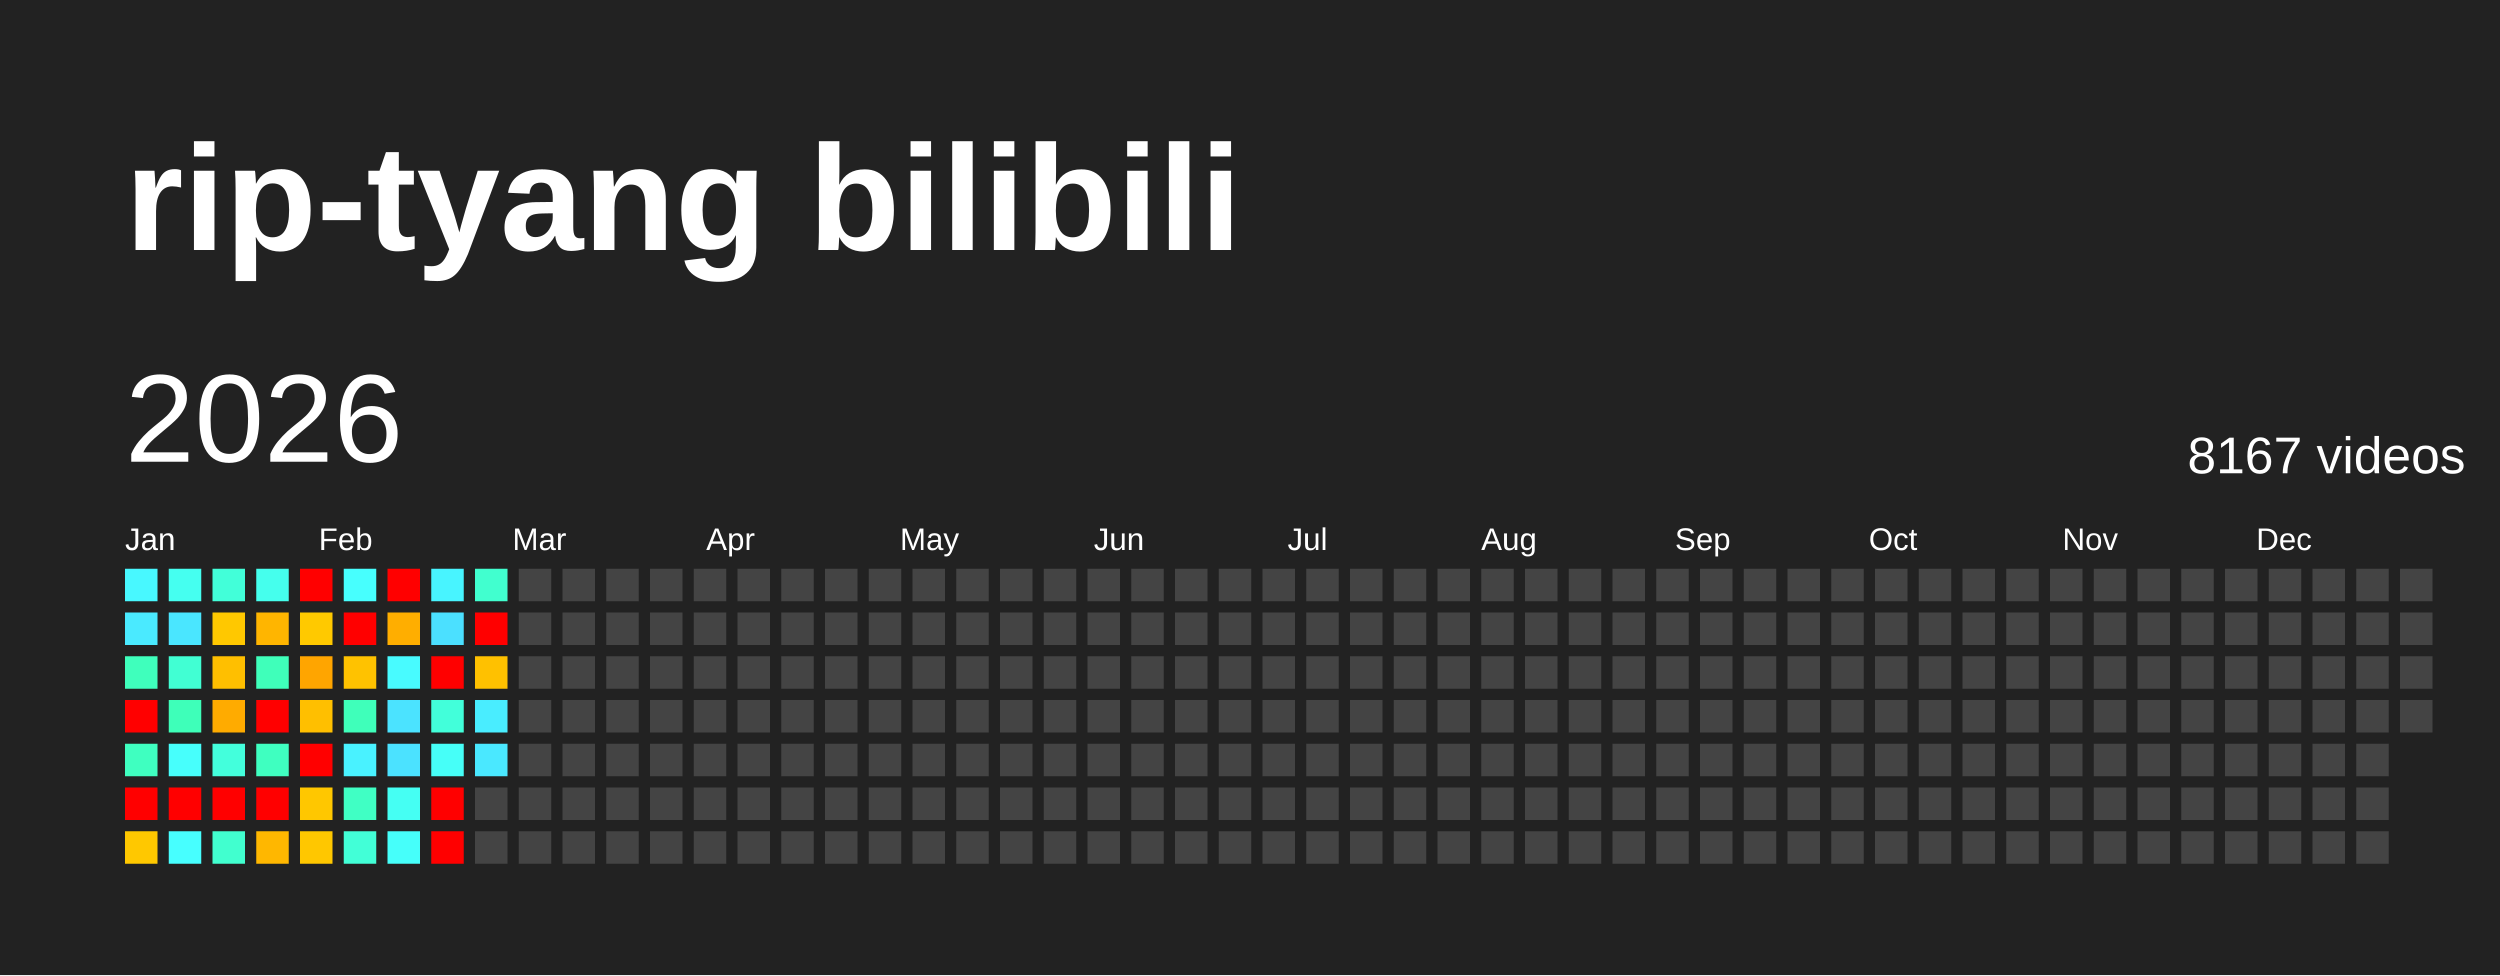
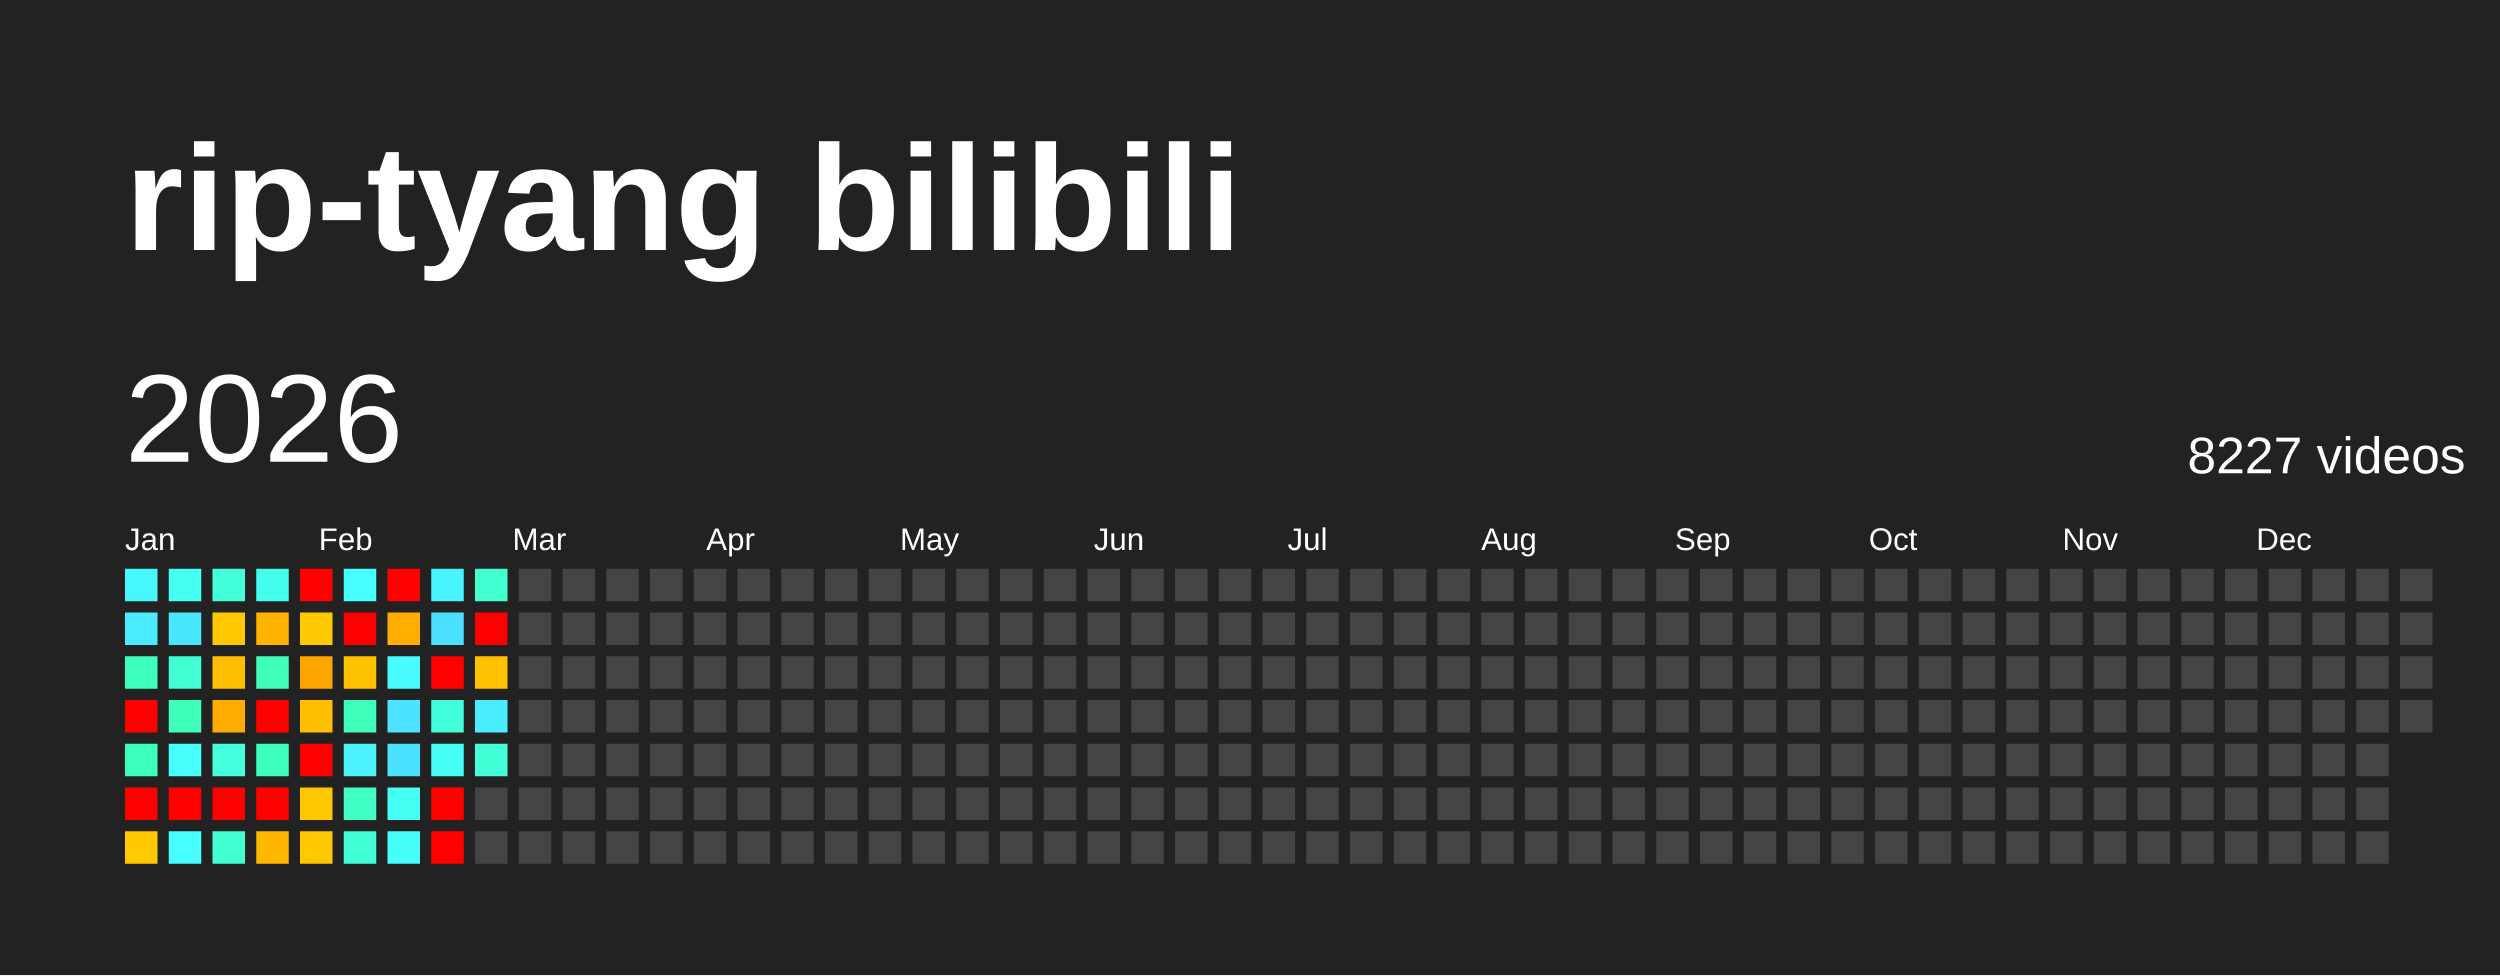
<svg xmlns="http://www.w3.org/2000/svg" baseProfile="full" height="78mm" version="1.1" viewBox="0,0,200,78" width="200mm">
  <defs />
  <rect fill="#222222" height="78" width="200" x="0" y="0" />
  <text fill="#FFFFFF" style="font-size:12px; font-family:Arial; font-weight:bold;" x="10" y="20">rip-tyang bilibili</text>
  <text dominant-baseline="hanging" fill="#FFFFFF" style="font-size:10.0px; font-family:Arial;" x="10" y="30">2026</text>
-   <text dominant-baseline="hanging" fill="#FFFFFF" style="font-size:4.125px; font-family:Arial;" x="175" y="35">8167 videos</text>
+   <text dominant-baseline="hanging" fill="#FFFFFF" style="font-size:4.125px; font-family:Arial;" x="175" y="35">8227 videos</text>
  <text fill="#FFFFFF" style="font-size:2.5px; font-family:Arial" x="10.0" y="44">Jan</text>
  <text fill="#FFFFFF" style="font-size:2.5px; font-family:Arial" x="25.5" y="44">Feb</text>
  <text fill="#FFFFFF" style="font-size:2.5px; font-family:Arial" x="41.0" y="44">Mar</text>
  <text fill="#FFFFFF" style="font-size:2.5px; font-family:Arial" x="56.5" y="44">Apr</text>
  <text fill="#FFFFFF" style="font-size:2.5px; font-family:Arial" x="72.0" y="44">May</text>
  <text fill="#FFFFFF" style="font-size:2.5px; font-family:Arial" x="87.5" y="44">Jun</text>
  <text fill="#FFFFFF" style="font-size:2.5px; font-family:Arial" x="103.0" y="44">Jul</text>
  <text fill="#FFFFFF" style="font-size:2.5px; font-family:Arial" x="118.5" y="44">Aug</text>
  <text fill="#FFFFFF" style="font-size:2.5px; font-family:Arial" x="134.0" y="44">Sep</text>
  <text fill="#FFFFFF" style="font-size:2.5px; font-family:Arial" x="149.5" y="44">Oct</text>
  <text fill="#FFFFFF" style="font-size:2.5px; font-family:Arial" x="165.0" y="44">Nov</text>
  <text fill="#FFFFFF" style="font-size:2.5px; font-family:Arial" x="180.5" y="44">Dec</text>
  <rect fill="#48f8ff" height="2.6" width="2.6" x="10.0" y="45.5" />
  <rect fill="#4aeaff" height="2.6" width="2.6" x="10.0" y="49.0" />
  <rect fill="#3fffbc" height="2.6" width="2.6" x="10.0" y="52.5" />
  <rect fill="red" height="2.6" width="2.6" x="10.0" y="56.0" />
  <rect fill="#3fffc0" height="2.6" width="2.6" x="10.0" y="59.5" />
  <rect fill="red" height="2.6" width="2.6" x="10.0" y="63.0" />
  <rect fill="#ffc800" height="2.6" width="2.6" x="10.0" y="66.5" />
  <rect fill="#45fff0" height="2.6" width="2.6" x="13.5" y="45.5" />
  <rect fill="#4ae6ff" height="2.6" width="2.6" x="13.5" y="49.0" />
  <rect fill="#41ffd3" height="2.6" width="2.6" x="13.5" y="52.5" />
  <rect fill="#3effb9" height="2.6" width="2.6" x="13.5" y="56.0" />
  <rect fill="#47fffc" height="2.6" width="2.6" x="13.5" y="59.5" />
  <rect fill="red" height="2.6" width="2.6" x="13.5" y="63.0" />
  <rect fill="#47ffff" height="2.6" width="2.6" x="13.5" y="66.5" />
  <rect fill="#42ffd9" height="2.6" width="2.6" x="17.0" y="45.5" />
  <rect fill="#ffc800" height="2.6" width="2.6" x="17.0" y="49.0" />
  <rect fill="#ffbf00" height="2.6" width="2.6" x="17.0" y="52.5" />
  <rect fill="#ffab00" height="2.6" width="2.6" x="17.0" y="56.0" />
  <rect fill="#43ffdc" height="2.6" width="2.6" x="17.0" y="59.5" />
  <rect fill="red" height="2.6" width="2.6" x="17.0" y="63.0" />
  <rect fill="#41ffcf" height="2.6" width="2.6" x="17.0" y="66.5" />
  <rect fill="#45ffed" height="2.6" width="2.6" x="20.5" y="45.5" />
  <rect fill="#ffb500" height="2.6" width="2.6" x="20.5" y="49.0" />
  <rect fill="#3fffba" height="2.6" width="2.6" x="20.5" y="52.5" />
  <rect fill="red" height="2.6" width="2.6" x="20.5" y="56.0" />
  <rect fill="#3fffc0" height="2.6" width="2.6" x="20.5" y="59.5" />
  <rect fill="red" height="2.6" width="2.6" x="20.5" y="63.0" />
  <rect fill="#ffb700" height="2.6" width="2.6" x="20.5" y="66.5" />
  <rect fill="red" height="2.6" width="2.6" x="24.0" y="45.5" />
  <rect fill="#ffc900" height="2.6" width="2.6" x="24.0" y="49.0" />
  <rect fill="#ffa500" height="2.6" width="2.6" x="24.0" y="52.5" />
  <rect fill="#ffbf00" height="2.6" width="2.6" x="24.0" y="56.0" />
  <rect fill="red" height="2.6" width="2.6" x="24.0" y="59.5" />
  <rect fill="#ffc700" height="2.6" width="2.6" x="24.0" y="63.0" />
  <rect fill="#ffc700" height="2.6" width="2.6" x="24.0" y="66.5" />
  <rect fill="#47fffe" height="2.6" width="2.6" x="27.5" y="45.5" />
  <rect fill="red" height="2.6" width="2.6" x="27.5" y="49.0" />
  <rect fill="#ffc200" height="2.6" width="2.6" x="27.5" y="52.5" />
  <rect fill="#3fffba" height="2.6" width="2.6" x="27.5" y="56.0" />
  <rect fill="#49f2ff" height="2.6" width="2.6" x="27.5" y="59.5" />
  <rect fill="#40ffc4" height="2.6" width="2.6" x="27.5" y="63.0" />
  <rect fill="#42ffd7" height="2.6" width="2.6" x="27.5" y="66.5" />
  <rect fill="red" height="2.6" width="2.6" x="31.0" y="45.5" />
  <rect fill="#ffae00" height="2.6" width="2.6" x="31.0" y="49.0" />
  <rect fill="#48fbff" height="2.6" width="2.6" x="31.0" y="52.5" />
  <rect fill="#4be3ff" height="2.6" width="2.6" x="31.0" y="56.0" />
  <rect fill="#4be2ff" height="2.6" width="2.6" x="31.0" y="59.5" />
  <rect fill="#45fff3" height="2.6" width="2.6" x="31.0" y="63.0" />
  <rect fill="#46fffa" height="2.6" width="2.6" x="31.0" y="66.5" />
  <rect fill="#48f4ff" height="2.6" width="2.6" x="34.5" y="45.5" />
  <rect fill="#4be0ff" height="2.6" width="2.6" x="34.5" y="49.0" />
  <rect fill="red" height="2.6" width="2.6" x="34.5" y="52.5" />
  <rect fill="#42ffda" height="2.6" width="2.6" x="34.5" y="56.0" />
  <rect fill="#46fff8" height="2.6" width="2.6" x="34.5" y="59.5" />
  <rect fill="red" height="2.6" width="2.6" x="34.5" y="63.0" />
  <rect fill="red" height="2.6" width="2.6" x="34.5" y="66.5" />
  <rect fill="#41ffcf" height="2.6" width="2.6" x="38.0" y="45.5" />
  <rect fill="red" height="2.6" width="2.6" x="38.0" y="49.0" />
  <rect fill="#ffc100" height="2.6" width="2.6" x="38.0" y="52.5" />
  <rect fill="#49edff" height="2.6" width="2.6" x="38.0" y="56.0" />
-   <rect fill="#4ae8ff" height="2.6" width="2.6" x="38.0" y="59.5" />
+   <rect fill="#42ffd8" height="2.6" width="2.6" x="38.0" y="59.5" />
  <rect fill="#444444" height="2.6" width="2.6" x="38.0" y="63.0" />
  <rect fill="#444444" height="2.6" width="2.6" x="38.0" y="66.5" />
  <rect fill="#444444" height="2.6" width="2.6" x="41.5" y="45.5" />
  <rect fill="#444444" height="2.6" width="2.6" x="41.5" y="49.0" />
  <rect fill="#444444" height="2.6" width="2.6" x="41.5" y="52.5" />
  <rect fill="#444444" height="2.6" width="2.6" x="41.5" y="56.0" />
  <rect fill="#444444" height="2.6" width="2.6" x="41.5" y="59.5" />
  <rect fill="#444444" height="2.6" width="2.6" x="41.5" y="63.0" />
  <rect fill="#444444" height="2.6" width="2.6" x="41.5" y="66.5" />
  <rect fill="#444444" height="2.6" width="2.6" x="45.0" y="45.5" />
  <rect fill="#444444" height="2.6" width="2.6" x="45.0" y="49.0" />
  <rect fill="#444444" height="2.6" width="2.6" x="45.0" y="52.5" />
  <rect fill="#444444" height="2.6" width="2.6" x="45.0" y="56.0" />
  <rect fill="#444444" height="2.6" width="2.6" x="45.0" y="59.5" />
  <rect fill="#444444" height="2.6" width="2.6" x="45.0" y="63.0" />
  <rect fill="#444444" height="2.6" width="2.6" x="45.0" y="66.5" />
  <rect fill="#444444" height="2.6" width="2.6" x="48.5" y="45.5" />
  <rect fill="#444444" height="2.6" width="2.6" x="48.5" y="49.0" />
  <rect fill="#444444" height="2.6" width="2.6" x="48.5" y="52.5" />
  <rect fill="#444444" height="2.6" width="2.6" x="48.5" y="56.0" />
  <rect fill="#444444" height="2.6" width="2.6" x="48.5" y="59.5" />
  <rect fill="#444444" height="2.6" width="2.6" x="48.5" y="63.0" />
  <rect fill="#444444" height="2.6" width="2.6" x="48.5" y="66.5" />
  <rect fill="#444444" height="2.6" width="2.6" x="52.0" y="45.5" />
  <rect fill="#444444" height="2.6" width="2.6" x="52.0" y="49.0" />
  <rect fill="#444444" height="2.6" width="2.6" x="52.0" y="52.5" />
  <rect fill="#444444" height="2.6" width="2.6" x="52.0" y="56.0" />
  <rect fill="#444444" height="2.6" width="2.6" x="52.0" y="59.5" />
  <rect fill="#444444" height="2.6" width="2.6" x="52.0" y="63.0" />
  <rect fill="#444444" height="2.6" width="2.6" x="52.0" y="66.5" />
  <rect fill="#444444" height="2.6" width="2.6" x="55.5" y="45.5" />
  <rect fill="#444444" height="2.6" width="2.6" x="55.5" y="49.0" />
  <rect fill="#444444" height="2.6" width="2.6" x="55.5" y="52.5" />
  <rect fill="#444444" height="2.6" width="2.6" x="55.5" y="56.0" />
  <rect fill="#444444" height="2.6" width="2.6" x="55.5" y="59.5" />
  <rect fill="#444444" height="2.6" width="2.6" x="55.5" y="63.0" />
  <rect fill="#444444" height="2.6" width="2.6" x="55.5" y="66.5" />
  <rect fill="#444444" height="2.6" width="2.6" x="59.0" y="45.5" />
  <rect fill="#444444" height="2.6" width="2.6" x="59.0" y="49.0" />
  <rect fill="#444444" height="2.6" width="2.6" x="59.0" y="52.5" />
  <rect fill="#444444" height="2.6" width="2.6" x="59.0" y="56.0" />
  <rect fill="#444444" height="2.6" width="2.6" x="59.0" y="59.5" />
  <rect fill="#444444" height="2.6" width="2.6" x="59.0" y="63.0" />
  <rect fill="#444444" height="2.6" width="2.6" x="59.0" y="66.5" />
  <rect fill="#444444" height="2.6" width="2.6" x="62.5" y="45.5" />
  <rect fill="#444444" height="2.6" width="2.6" x="62.5" y="49.0" />
  <rect fill="#444444" height="2.6" width="2.6" x="62.5" y="52.5" />
  <rect fill="#444444" height="2.6" width="2.6" x="62.5" y="56.0" />
  <rect fill="#444444" height="2.6" width="2.6" x="62.5" y="59.5" />
  <rect fill="#444444" height="2.6" width="2.6" x="62.5" y="63.0" />
  <rect fill="#444444" height="2.6" width="2.6" x="62.5" y="66.5" />
  <rect fill="#444444" height="2.6" width="2.6" x="66.0" y="45.5" />
  <rect fill="#444444" height="2.6" width="2.6" x="66.0" y="49.0" />
  <rect fill="#444444" height="2.6" width="2.6" x="66.0" y="52.5" />
  <rect fill="#444444" height="2.6" width="2.6" x="66.0" y="56.0" />
  <rect fill="#444444" height="2.6" width="2.6" x="66.0" y="59.5" />
  <rect fill="#444444" height="2.6" width="2.6" x="66.0" y="63.0" />
  <rect fill="#444444" height="2.6" width="2.6" x="66.0" y="66.5" />
  <rect fill="#444444" height="2.6" width="2.6" x="69.5" y="45.5" />
  <rect fill="#444444" height="2.6" width="2.6" x="69.5" y="49.0" />
  <rect fill="#444444" height="2.6" width="2.6" x="69.5" y="52.5" />
  <rect fill="#444444" height="2.6" width="2.6" x="69.5" y="56.0" />
  <rect fill="#444444" height="2.6" width="2.6" x="69.5" y="59.5" />
  <rect fill="#444444" height="2.6" width="2.6" x="69.5" y="63.0" />
  <rect fill="#444444" height="2.6" width="2.6" x="69.5" y="66.5" />
  <rect fill="#444444" height="2.6" width="2.6" x="73.0" y="45.5" />
  <rect fill="#444444" height="2.6" width="2.6" x="73.0" y="49.0" />
  <rect fill="#444444" height="2.6" width="2.6" x="73.0" y="52.5" />
  <rect fill="#444444" height="2.6" width="2.6" x="73.0" y="56.0" />
  <rect fill="#444444" height="2.6" width="2.6" x="73.0" y="59.5" />
  <rect fill="#444444" height="2.6" width="2.6" x="73.0" y="63.0" />
  <rect fill="#444444" height="2.6" width="2.6" x="73.0" y="66.5" />
  <rect fill="#444444" height="2.6" width="2.6" x="76.5" y="45.5" />
  <rect fill="#444444" height="2.6" width="2.6" x="76.5" y="49.0" />
  <rect fill="#444444" height="2.6" width="2.6" x="76.5" y="52.5" />
  <rect fill="#444444" height="2.6" width="2.6" x="76.5" y="56.0" />
  <rect fill="#444444" height="2.6" width="2.6" x="76.5" y="59.5" />
  <rect fill="#444444" height="2.6" width="2.6" x="76.5" y="63.0" />
  <rect fill="#444444" height="2.6" width="2.6" x="76.5" y="66.5" />
  <rect fill="#444444" height="2.6" width="2.6" x="80.0" y="45.5" />
  <rect fill="#444444" height="2.6" width="2.6" x="80.0" y="49.0" />
  <rect fill="#444444" height="2.6" width="2.6" x="80.0" y="52.5" />
  <rect fill="#444444" height="2.6" width="2.6" x="80.0" y="56.0" />
  <rect fill="#444444" height="2.6" width="2.6" x="80.0" y="59.5" />
  <rect fill="#444444" height="2.6" width="2.6" x="80.0" y="63.0" />
  <rect fill="#444444" height="2.6" width="2.6" x="80.0" y="66.5" />
  <rect fill="#444444" height="2.6" width="2.6" x="83.5" y="45.5" />
  <rect fill="#444444" height="2.6" width="2.6" x="83.5" y="49.0" />
  <rect fill="#444444" height="2.6" width="2.6" x="83.5" y="52.5" />
  <rect fill="#444444" height="2.6" width="2.6" x="83.5" y="56.0" />
  <rect fill="#444444" height="2.6" width="2.6" x="83.5" y="59.5" />
  <rect fill="#444444" height="2.6" width="2.6" x="83.5" y="63.0" />
  <rect fill="#444444" height="2.6" width="2.6" x="83.5" y="66.5" />
  <rect fill="#444444" height="2.6" width="2.6" x="87.0" y="45.5" />
  <rect fill="#444444" height="2.6" width="2.6" x="87.0" y="49.0" />
  <rect fill="#444444" height="2.6" width="2.6" x="87.0" y="52.5" />
  <rect fill="#444444" height="2.6" width="2.6" x="87.0" y="56.0" />
  <rect fill="#444444" height="2.6" width="2.6" x="87.0" y="59.5" />
  <rect fill="#444444" height="2.6" width="2.6" x="87.0" y="63.0" />
  <rect fill="#444444" height="2.6" width="2.6" x="87.0" y="66.5" />
  <rect fill="#444444" height="2.6" width="2.6" x="90.5" y="45.5" />
  <rect fill="#444444" height="2.6" width="2.6" x="90.5" y="49.0" />
  <rect fill="#444444" height="2.6" width="2.6" x="90.5" y="52.5" />
  <rect fill="#444444" height="2.6" width="2.6" x="90.5" y="56.0" />
  <rect fill="#444444" height="2.6" width="2.6" x="90.5" y="59.5" />
  <rect fill="#444444" height="2.6" width="2.6" x="90.5" y="63.0" />
  <rect fill="#444444" height="2.6" width="2.6" x="90.5" y="66.5" />
  <rect fill="#444444" height="2.6" width="2.6" x="94.0" y="45.5" />
  <rect fill="#444444" height="2.6" width="2.6" x="94.0" y="49.0" />
  <rect fill="#444444" height="2.6" width="2.6" x="94.0" y="52.5" />
  <rect fill="#444444" height="2.6" width="2.6" x="94.0" y="56.0" />
  <rect fill="#444444" height="2.6" width="2.6" x="94.0" y="59.5" />
  <rect fill="#444444" height="2.6" width="2.6" x="94.0" y="63.0" />
  <rect fill="#444444" height="2.6" width="2.6" x="94.0" y="66.5" />
  <rect fill="#444444" height="2.6" width="2.6" x="97.5" y="45.5" />
  <rect fill="#444444" height="2.6" width="2.6" x="97.5" y="49.0" />
  <rect fill="#444444" height="2.6" width="2.6" x="97.5" y="52.5" />
  <rect fill="#444444" height="2.6" width="2.6" x="97.5" y="56.0" />
  <rect fill="#444444" height="2.6" width="2.6" x="97.5" y="59.5" />
  <rect fill="#444444" height="2.6" width="2.6" x="97.5" y="63.0" />
  <rect fill="#444444" height="2.6" width="2.6" x="97.5" y="66.5" />
  <rect fill="#444444" height="2.6" width="2.6" x="101.0" y="45.5" />
  <rect fill="#444444" height="2.6" width="2.6" x="101.0" y="49.0" />
  <rect fill="#444444" height="2.6" width="2.6" x="101.0" y="52.5" />
  <rect fill="#444444" height="2.6" width="2.6" x="101.0" y="56.0" />
  <rect fill="#444444" height="2.6" width="2.6" x="101.0" y="59.5" />
  <rect fill="#444444" height="2.6" width="2.6" x="101.0" y="63.0" />
  <rect fill="#444444" height="2.6" width="2.6" x="101.0" y="66.5" />
  <rect fill="#444444" height="2.6" width="2.6" x="104.5" y="45.5" />
  <rect fill="#444444" height="2.6" width="2.6" x="104.5" y="49.0" />
  <rect fill="#444444" height="2.6" width="2.6" x="104.5" y="52.5" />
  <rect fill="#444444" height="2.6" width="2.6" x="104.5" y="56.0" />
  <rect fill="#444444" height="2.6" width="2.6" x="104.5" y="59.5" />
  <rect fill="#444444" height="2.6" width="2.6" x="104.5" y="63.0" />
  <rect fill="#444444" height="2.6" width="2.6" x="104.5" y="66.5" />
  <rect fill="#444444" height="2.6" width="2.6" x="108.0" y="45.5" />
  <rect fill="#444444" height="2.6" width="2.6" x="108.0" y="49.0" />
  <rect fill="#444444" height="2.6" width="2.6" x="108.0" y="52.5" />
  <rect fill="#444444" height="2.6" width="2.6" x="108.0" y="56.0" />
  <rect fill="#444444" height="2.6" width="2.6" x="108.0" y="59.5" />
  <rect fill="#444444" height="2.6" width="2.6" x="108.0" y="63.0" />
  <rect fill="#444444" height="2.6" width="2.6" x="108.0" y="66.5" />
  <rect fill="#444444" height="2.6" width="2.6" x="111.5" y="45.5" />
  <rect fill="#444444" height="2.6" width="2.6" x="111.5" y="49.0" />
  <rect fill="#444444" height="2.6" width="2.6" x="111.5" y="52.5" />
  <rect fill="#444444" height="2.6" width="2.6" x="111.5" y="56.0" />
  <rect fill="#444444" height="2.6" width="2.6" x="111.5" y="59.5" />
  <rect fill="#444444" height="2.6" width="2.6" x="111.5" y="63.0" />
  <rect fill="#444444" height="2.6" width="2.6" x="111.5" y="66.5" />
  <rect fill="#444444" height="2.6" width="2.6" x="115.0" y="45.5" />
  <rect fill="#444444" height="2.6" width="2.6" x="115.0" y="49.0" />
  <rect fill="#444444" height="2.6" width="2.6" x="115.0" y="52.5" />
  <rect fill="#444444" height="2.6" width="2.6" x="115.0" y="56.0" />
  <rect fill="#444444" height="2.6" width="2.6" x="115.0" y="59.5" />
  <rect fill="#444444" height="2.6" width="2.6" x="115.0" y="63.0" />
  <rect fill="#444444" height="2.6" width="2.6" x="115.0" y="66.5" />
  <rect fill="#444444" height="2.6" width="2.6" x="118.5" y="45.5" />
  <rect fill="#444444" height="2.6" width="2.6" x="118.5" y="49.0" />
  <rect fill="#444444" height="2.6" width="2.6" x="118.5" y="52.5" />
  <rect fill="#444444" height="2.6" width="2.6" x="118.5" y="56.0" />
  <rect fill="#444444" height="2.6" width="2.6" x="118.5" y="59.5" />
  <rect fill="#444444" height="2.6" width="2.6" x="118.5" y="63.0" />
  <rect fill="#444444" height="2.6" width="2.6" x="118.5" y="66.5" />
  <rect fill="#444444" height="2.6" width="2.6" x="122.0" y="45.5" />
  <rect fill="#444444" height="2.6" width="2.6" x="122.0" y="49.0" />
  <rect fill="#444444" height="2.6" width="2.6" x="122.0" y="52.5" />
  <rect fill="#444444" height="2.6" width="2.6" x="122.0" y="56.0" />
  <rect fill="#444444" height="2.6" width="2.6" x="122.0" y="59.5" />
  <rect fill="#444444" height="2.6" width="2.6" x="122.0" y="63.0" />
  <rect fill="#444444" height="2.6" width="2.6" x="122.0" y="66.5" />
  <rect fill="#444444" height="2.6" width="2.6" x="125.5" y="45.5" />
  <rect fill="#444444" height="2.6" width="2.6" x="125.5" y="49.0" />
  <rect fill="#444444" height="2.6" width="2.6" x="125.5" y="52.5" />
  <rect fill="#444444" height="2.6" width="2.6" x="125.5" y="56.0" />
  <rect fill="#444444" height="2.6" width="2.6" x="125.5" y="59.5" />
  <rect fill="#444444" height="2.6" width="2.6" x="125.5" y="63.0" />
  <rect fill="#444444" height="2.6" width="2.6" x="125.5" y="66.5" />
  <rect fill="#444444" height="2.6" width="2.6" x="129.0" y="45.5" />
  <rect fill="#444444" height="2.6" width="2.6" x="129.0" y="49.0" />
  <rect fill="#444444" height="2.6" width="2.6" x="129.0" y="52.5" />
  <rect fill="#444444" height="2.6" width="2.6" x="129.0" y="56.0" />
  <rect fill="#444444" height="2.6" width="2.6" x="129.0" y="59.5" />
  <rect fill="#444444" height="2.6" width="2.6" x="129.0" y="63.0" />
  <rect fill="#444444" height="2.6" width="2.6" x="129.0" y="66.5" />
  <rect fill="#444444" height="2.6" width="2.6" x="132.5" y="45.5" />
  <rect fill="#444444" height="2.6" width="2.6" x="132.5" y="49.0" />
  <rect fill="#444444" height="2.6" width="2.6" x="132.5" y="52.5" />
  <rect fill="#444444" height="2.6" width="2.6" x="132.5" y="56.0" />
  <rect fill="#444444" height="2.6" width="2.6" x="132.5" y="59.5" />
  <rect fill="#444444" height="2.6" width="2.6" x="132.5" y="63.0" />
  <rect fill="#444444" height="2.6" width="2.6" x="132.5" y="66.5" />
  <rect fill="#444444" height="2.6" width="2.6" x="136.0" y="45.5" />
  <rect fill="#444444" height="2.6" width="2.6" x="136.0" y="49.0" />
  <rect fill="#444444" height="2.6" width="2.6" x="136.0" y="52.5" />
  <rect fill="#444444" height="2.6" width="2.6" x="136.0" y="56.0" />
  <rect fill="#444444" height="2.6" width="2.6" x="136.0" y="59.5" />
  <rect fill="#444444" height="2.6" width="2.6" x="136.0" y="63.0" />
  <rect fill="#444444" height="2.6" width="2.6" x="136.0" y="66.5" />
  <rect fill="#444444" height="2.6" width="2.6" x="139.5" y="45.5" />
  <rect fill="#444444" height="2.6" width="2.6" x="139.5" y="49.0" />
  <rect fill="#444444" height="2.6" width="2.6" x="139.5" y="52.5" />
  <rect fill="#444444" height="2.6" width="2.6" x="139.5" y="56.0" />
  <rect fill="#444444" height="2.6" width="2.6" x="139.5" y="59.5" />
  <rect fill="#444444" height="2.6" width="2.6" x="139.5" y="63.0" />
  <rect fill="#444444" height="2.6" width="2.6" x="139.5" y="66.5" />
  <rect fill="#444444" height="2.6" width="2.6" x="143.0" y="45.5" />
  <rect fill="#444444" height="2.6" width="2.6" x="143.0" y="49.0" />
  <rect fill="#444444" height="2.6" width="2.6" x="143.0" y="52.5" />
  <rect fill="#444444" height="2.6" width="2.6" x="143.0" y="56.0" />
  <rect fill="#444444" height="2.6" width="2.6" x="143.0" y="59.5" />
  <rect fill="#444444" height="2.6" width="2.6" x="143.0" y="63.0" />
  <rect fill="#444444" height="2.6" width="2.6" x="143.0" y="66.5" />
  <rect fill="#444444" height="2.6" width="2.6" x="146.5" y="45.5" />
  <rect fill="#444444" height="2.6" width="2.6" x="146.5" y="49.0" />
  <rect fill="#444444" height="2.6" width="2.6" x="146.5" y="52.5" />
  <rect fill="#444444" height="2.6" width="2.6" x="146.5" y="56.0" />
  <rect fill="#444444" height="2.6" width="2.6" x="146.5" y="59.5" />
  <rect fill="#444444" height="2.6" width="2.6" x="146.5" y="63.0" />
  <rect fill="#444444" height="2.6" width="2.6" x="146.5" y="66.5" />
  <rect fill="#444444" height="2.6" width="2.6" x="150.0" y="45.5" />
  <rect fill="#444444" height="2.6" width="2.6" x="150.0" y="49.0" />
  <rect fill="#444444" height="2.6" width="2.6" x="150.0" y="52.5" />
  <rect fill="#444444" height="2.6" width="2.6" x="150.0" y="56.0" />
  <rect fill="#444444" height="2.6" width="2.6" x="150.0" y="59.5" />
  <rect fill="#444444" height="2.6" width="2.6" x="150.0" y="63.0" />
  <rect fill="#444444" height="2.6" width="2.6" x="150.0" y="66.5" />
  <rect fill="#444444" height="2.6" width="2.6" x="153.5" y="45.5" />
  <rect fill="#444444" height="2.6" width="2.6" x="153.5" y="49.0" />
  <rect fill="#444444" height="2.6" width="2.6" x="153.5" y="52.5" />
  <rect fill="#444444" height="2.6" width="2.6" x="153.5" y="56.0" />
  <rect fill="#444444" height="2.6" width="2.6" x="153.5" y="59.5" />
  <rect fill="#444444" height="2.6" width="2.6" x="153.5" y="63.0" />
  <rect fill="#444444" height="2.6" width="2.6" x="153.5" y="66.5" />
  <rect fill="#444444" height="2.6" width="2.6" x="157.0" y="45.5" />
  <rect fill="#444444" height="2.6" width="2.6" x="157.0" y="49.0" />
  <rect fill="#444444" height="2.6" width="2.6" x="157.0" y="52.5" />
  <rect fill="#444444" height="2.6" width="2.6" x="157.0" y="56.0" />
  <rect fill="#444444" height="2.6" width="2.6" x="157.0" y="59.5" />
  <rect fill="#444444" height="2.6" width="2.6" x="157.0" y="63.0" />
  <rect fill="#444444" height="2.6" width="2.6" x="157.0" y="66.5" />
  <rect fill="#444444" height="2.6" width="2.6" x="160.5" y="45.5" />
  <rect fill="#444444" height="2.6" width="2.6" x="160.5" y="49.0" />
  <rect fill="#444444" height="2.6" width="2.6" x="160.5" y="52.5" />
  <rect fill="#444444" height="2.6" width="2.6" x="160.5" y="56.0" />
  <rect fill="#444444" height="2.6" width="2.6" x="160.5" y="59.5" />
  <rect fill="#444444" height="2.6" width="2.6" x="160.5" y="63.0" />
  <rect fill="#444444" height="2.6" width="2.6" x="160.5" y="66.5" />
  <rect fill="#444444" height="2.6" width="2.6" x="164.0" y="45.5" />
  <rect fill="#444444" height="2.6" width="2.6" x="164.0" y="49.0" />
  <rect fill="#444444" height="2.6" width="2.6" x="164.0" y="52.5" />
  <rect fill="#444444" height="2.6" width="2.6" x="164.0" y="56.0" />
  <rect fill="#444444" height="2.6" width="2.6" x="164.0" y="59.5" />
  <rect fill="#444444" height="2.6" width="2.6" x="164.0" y="63.0" />
  <rect fill="#444444" height="2.6" width="2.6" x="164.0" y="66.5" />
  <rect fill="#444444" height="2.6" width="2.6" x="167.5" y="45.5" />
  <rect fill="#444444" height="2.6" width="2.6" x="167.5" y="49.0" />
  <rect fill="#444444" height="2.6" width="2.6" x="167.5" y="52.5" />
  <rect fill="#444444" height="2.6" width="2.6" x="167.5" y="56.0" />
  <rect fill="#444444" height="2.6" width="2.6" x="167.5" y="59.5" />
  <rect fill="#444444" height="2.6" width="2.6" x="167.5" y="63.0" />
  <rect fill="#444444" height="2.6" width="2.6" x="167.5" y="66.5" />
  <rect fill="#444444" height="2.6" width="2.6" x="171.0" y="45.5" />
  <rect fill="#444444" height="2.6" width="2.6" x="171.0" y="49.0" />
  <rect fill="#444444" height="2.6" width="2.6" x="171.0" y="52.5" />
  <rect fill="#444444" height="2.6" width="2.6" x="171.0" y="56.0" />
  <rect fill="#444444" height="2.6" width="2.6" x="171.0" y="59.5" />
  <rect fill="#444444" height="2.6" width="2.6" x="171.0" y="63.0" />
  <rect fill="#444444" height="2.6" width="2.6" x="171.0" y="66.5" />
  <rect fill="#444444" height="2.6" width="2.6" x="174.5" y="45.5" />
  <rect fill="#444444" height="2.6" width="2.6" x="174.5" y="49.0" />
  <rect fill="#444444" height="2.6" width="2.6" x="174.5" y="52.5" />
  <rect fill="#444444" height="2.6" width="2.6" x="174.5" y="56.0" />
  <rect fill="#444444" height="2.6" width="2.6" x="174.5" y="59.5" />
  <rect fill="#444444" height="2.6" width="2.6" x="174.5" y="63.0" />
  <rect fill="#444444" height="2.6" width="2.6" x="174.5" y="66.5" />
  <rect fill="#444444" height="2.6" width="2.6" x="178.0" y="45.5" />
  <rect fill="#444444" height="2.6" width="2.6" x="178.0" y="49.0" />
  <rect fill="#444444" height="2.6" width="2.6" x="178.0" y="52.5" />
  <rect fill="#444444" height="2.6" width="2.6" x="178.0" y="56.0" />
  <rect fill="#444444" height="2.6" width="2.6" x="178.0" y="59.5" />
  <rect fill="#444444" height="2.6" width="2.6" x="178.0" y="63.0" />
  <rect fill="#444444" height="2.6" width="2.6" x="178.0" y="66.5" />
  <rect fill="#444444" height="2.6" width="2.6" x="181.5" y="45.5" />
  <rect fill="#444444" height="2.6" width="2.6" x="181.5" y="49.0" />
  <rect fill="#444444" height="2.6" width="2.6" x="181.5" y="52.5" />
  <rect fill="#444444" height="2.6" width="2.6" x="181.5" y="56.0" />
  <rect fill="#444444" height="2.6" width="2.6" x="181.5" y="59.5" />
  <rect fill="#444444" height="2.6" width="2.6" x="181.5" y="63.0" />
  <rect fill="#444444" height="2.6" width="2.6" x="181.5" y="66.5" />
  <rect fill="#444444" height="2.6" width="2.6" x="185.0" y="45.5" />
  <rect fill="#444444" height="2.6" width="2.6" x="185.0" y="49.0" />
  <rect fill="#444444" height="2.6" width="2.6" x="185.0" y="52.5" />
  <rect fill="#444444" height="2.6" width="2.6" x="185.0" y="56.0" />
  <rect fill="#444444" height="2.6" width="2.6" x="185.0" y="59.5" />
  <rect fill="#444444" height="2.6" width="2.6" x="185.0" y="63.0" />
  <rect fill="#444444" height="2.6" width="2.6" x="185.0" y="66.5" />
  <rect fill="#444444" height="2.6" width="2.6" x="188.5" y="45.5" />
  <rect fill="#444444" height="2.6" width="2.6" x="188.5" y="49.0" />
  <rect fill="#444444" height="2.6" width="2.6" x="188.5" y="52.5" />
  <rect fill="#444444" height="2.6" width="2.6" x="188.5" y="56.0" />
  <rect fill="#444444" height="2.6" width="2.6" x="188.5" y="59.5" />
  <rect fill="#444444" height="2.6" width="2.6" x="188.5" y="63.0" />
  <rect fill="#444444" height="2.6" width="2.6" x="188.5" y="66.5" />
  <rect fill="#444444" height="2.6" width="2.6" x="192.0" y="45.5" />
  <rect fill="#444444" height="2.6" width="2.6" x="192.0" y="49.0" />
  <rect fill="#444444" height="2.6" width="2.6" x="192.0" y="52.5" />
  <rect fill="#444444" height="2.6" width="2.6" x="192.0" y="56.0" />
</svg>
